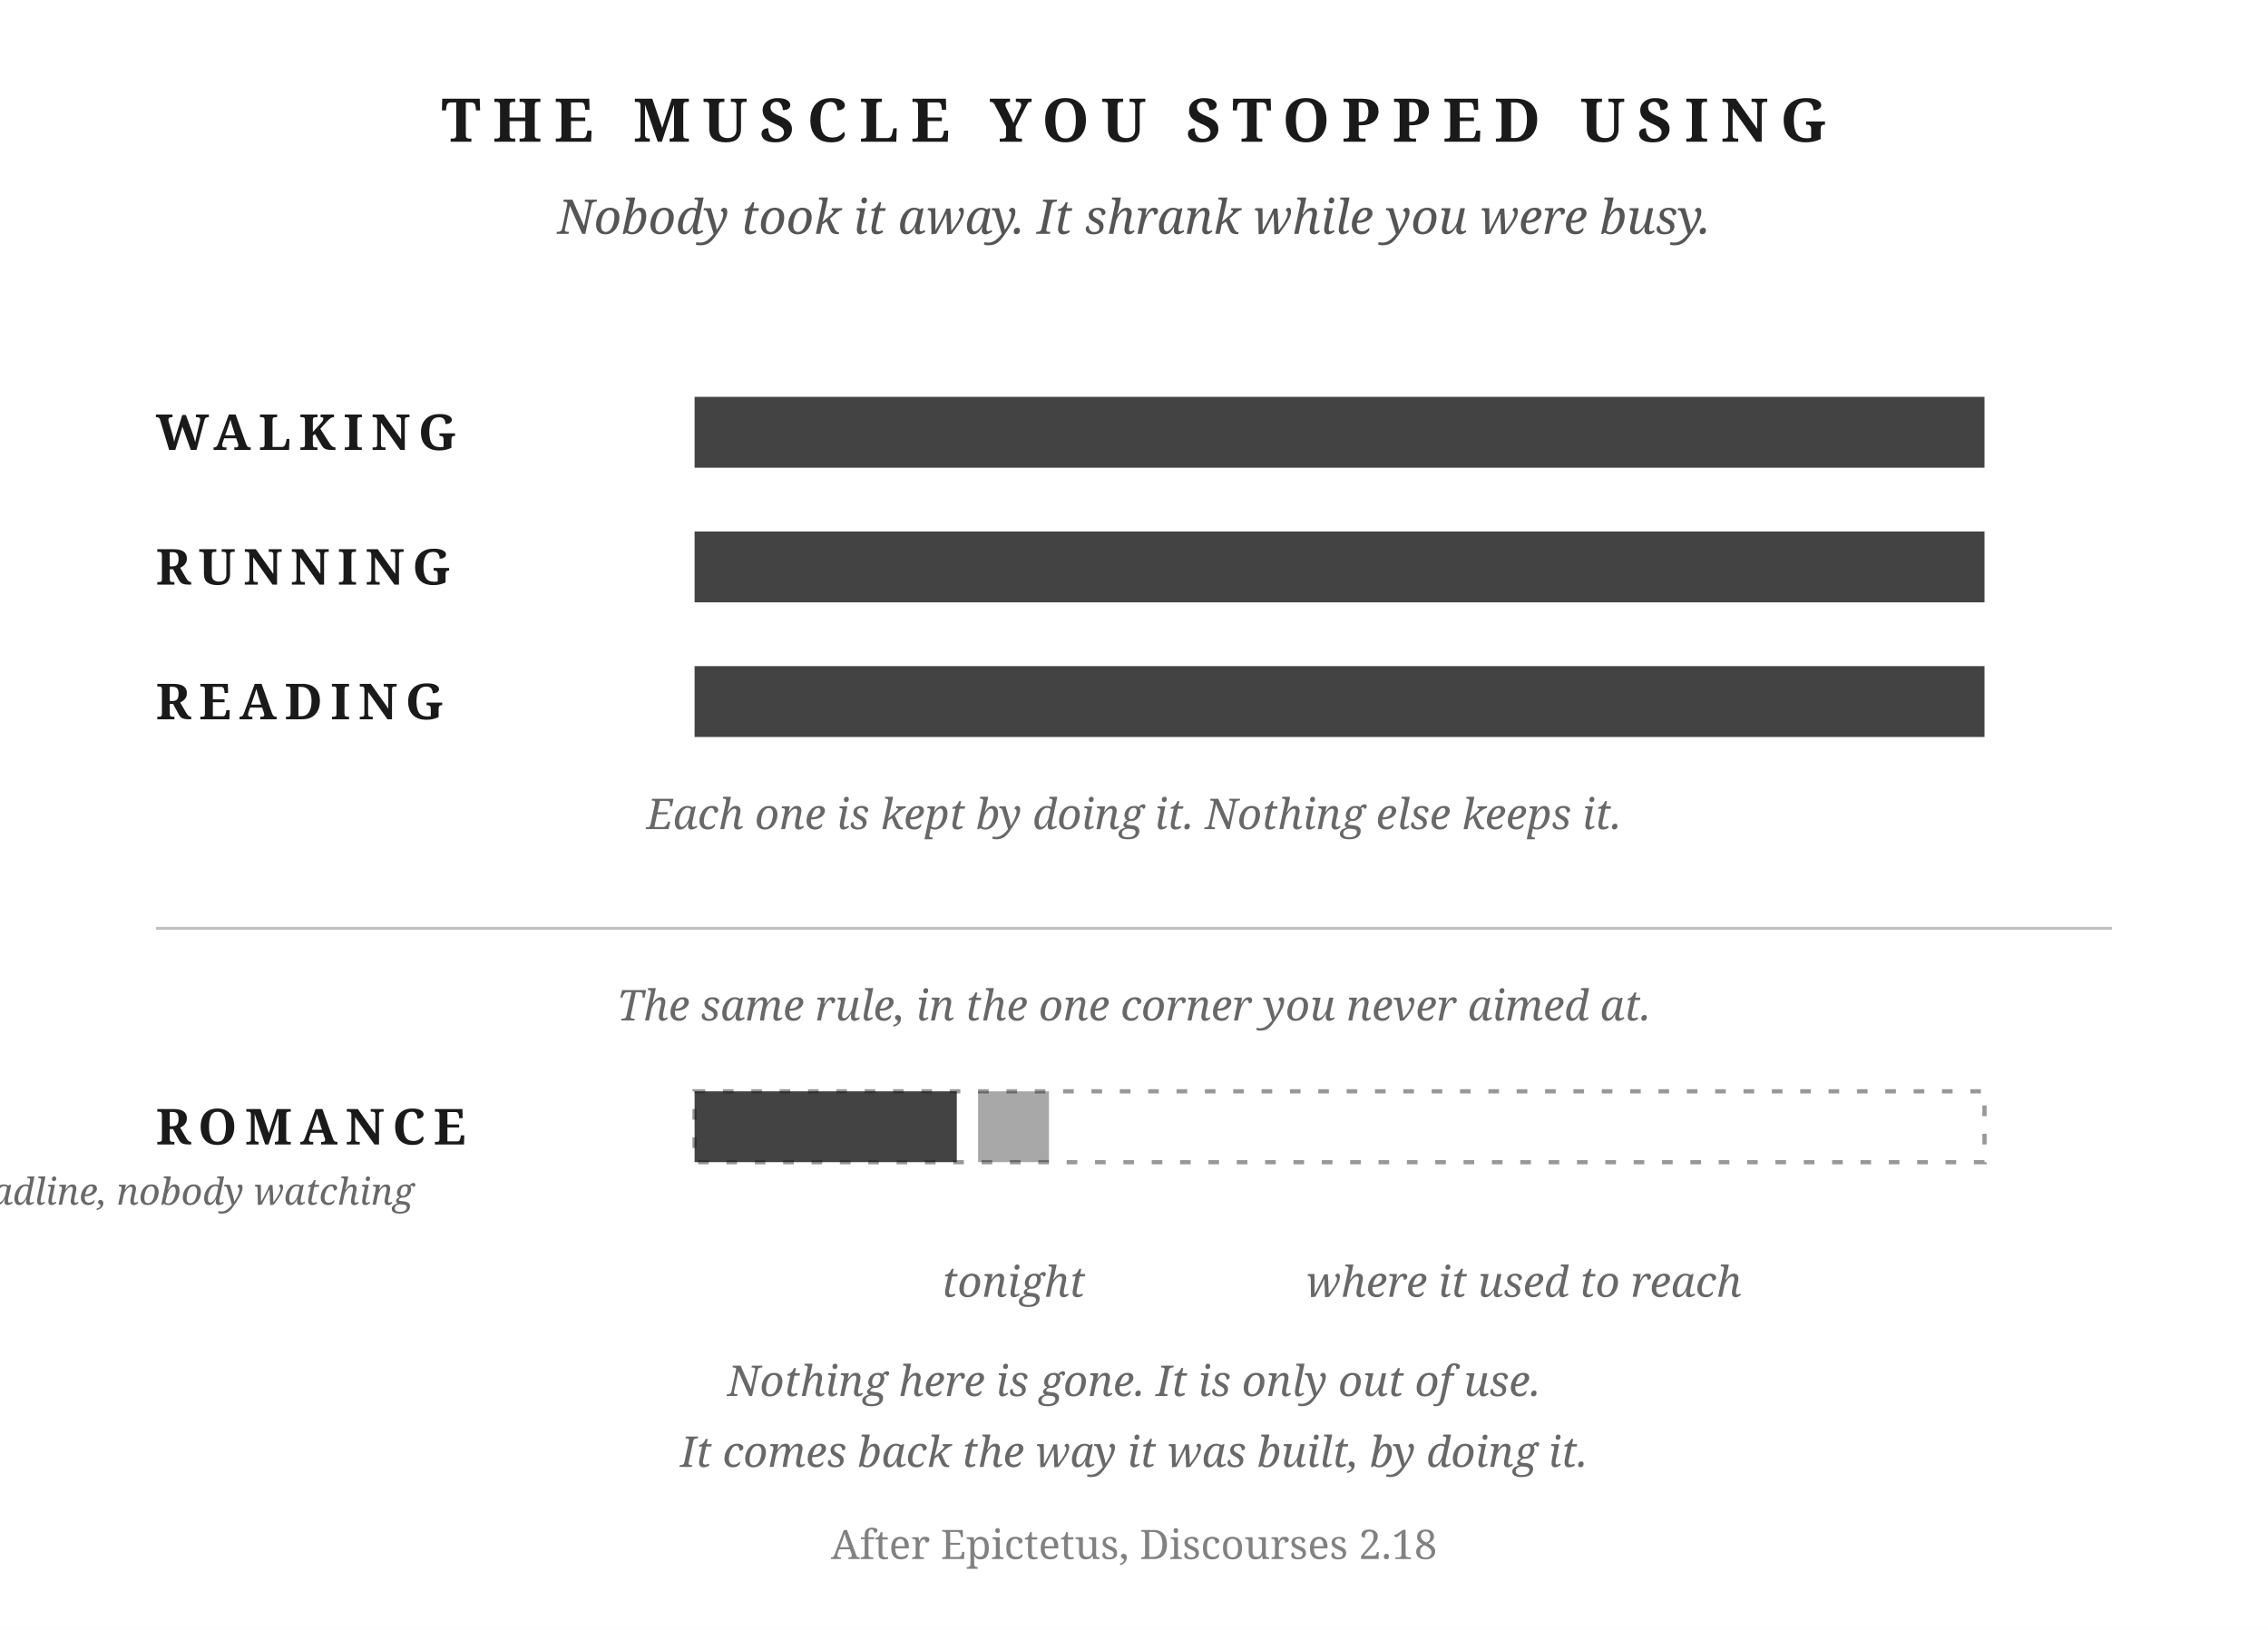
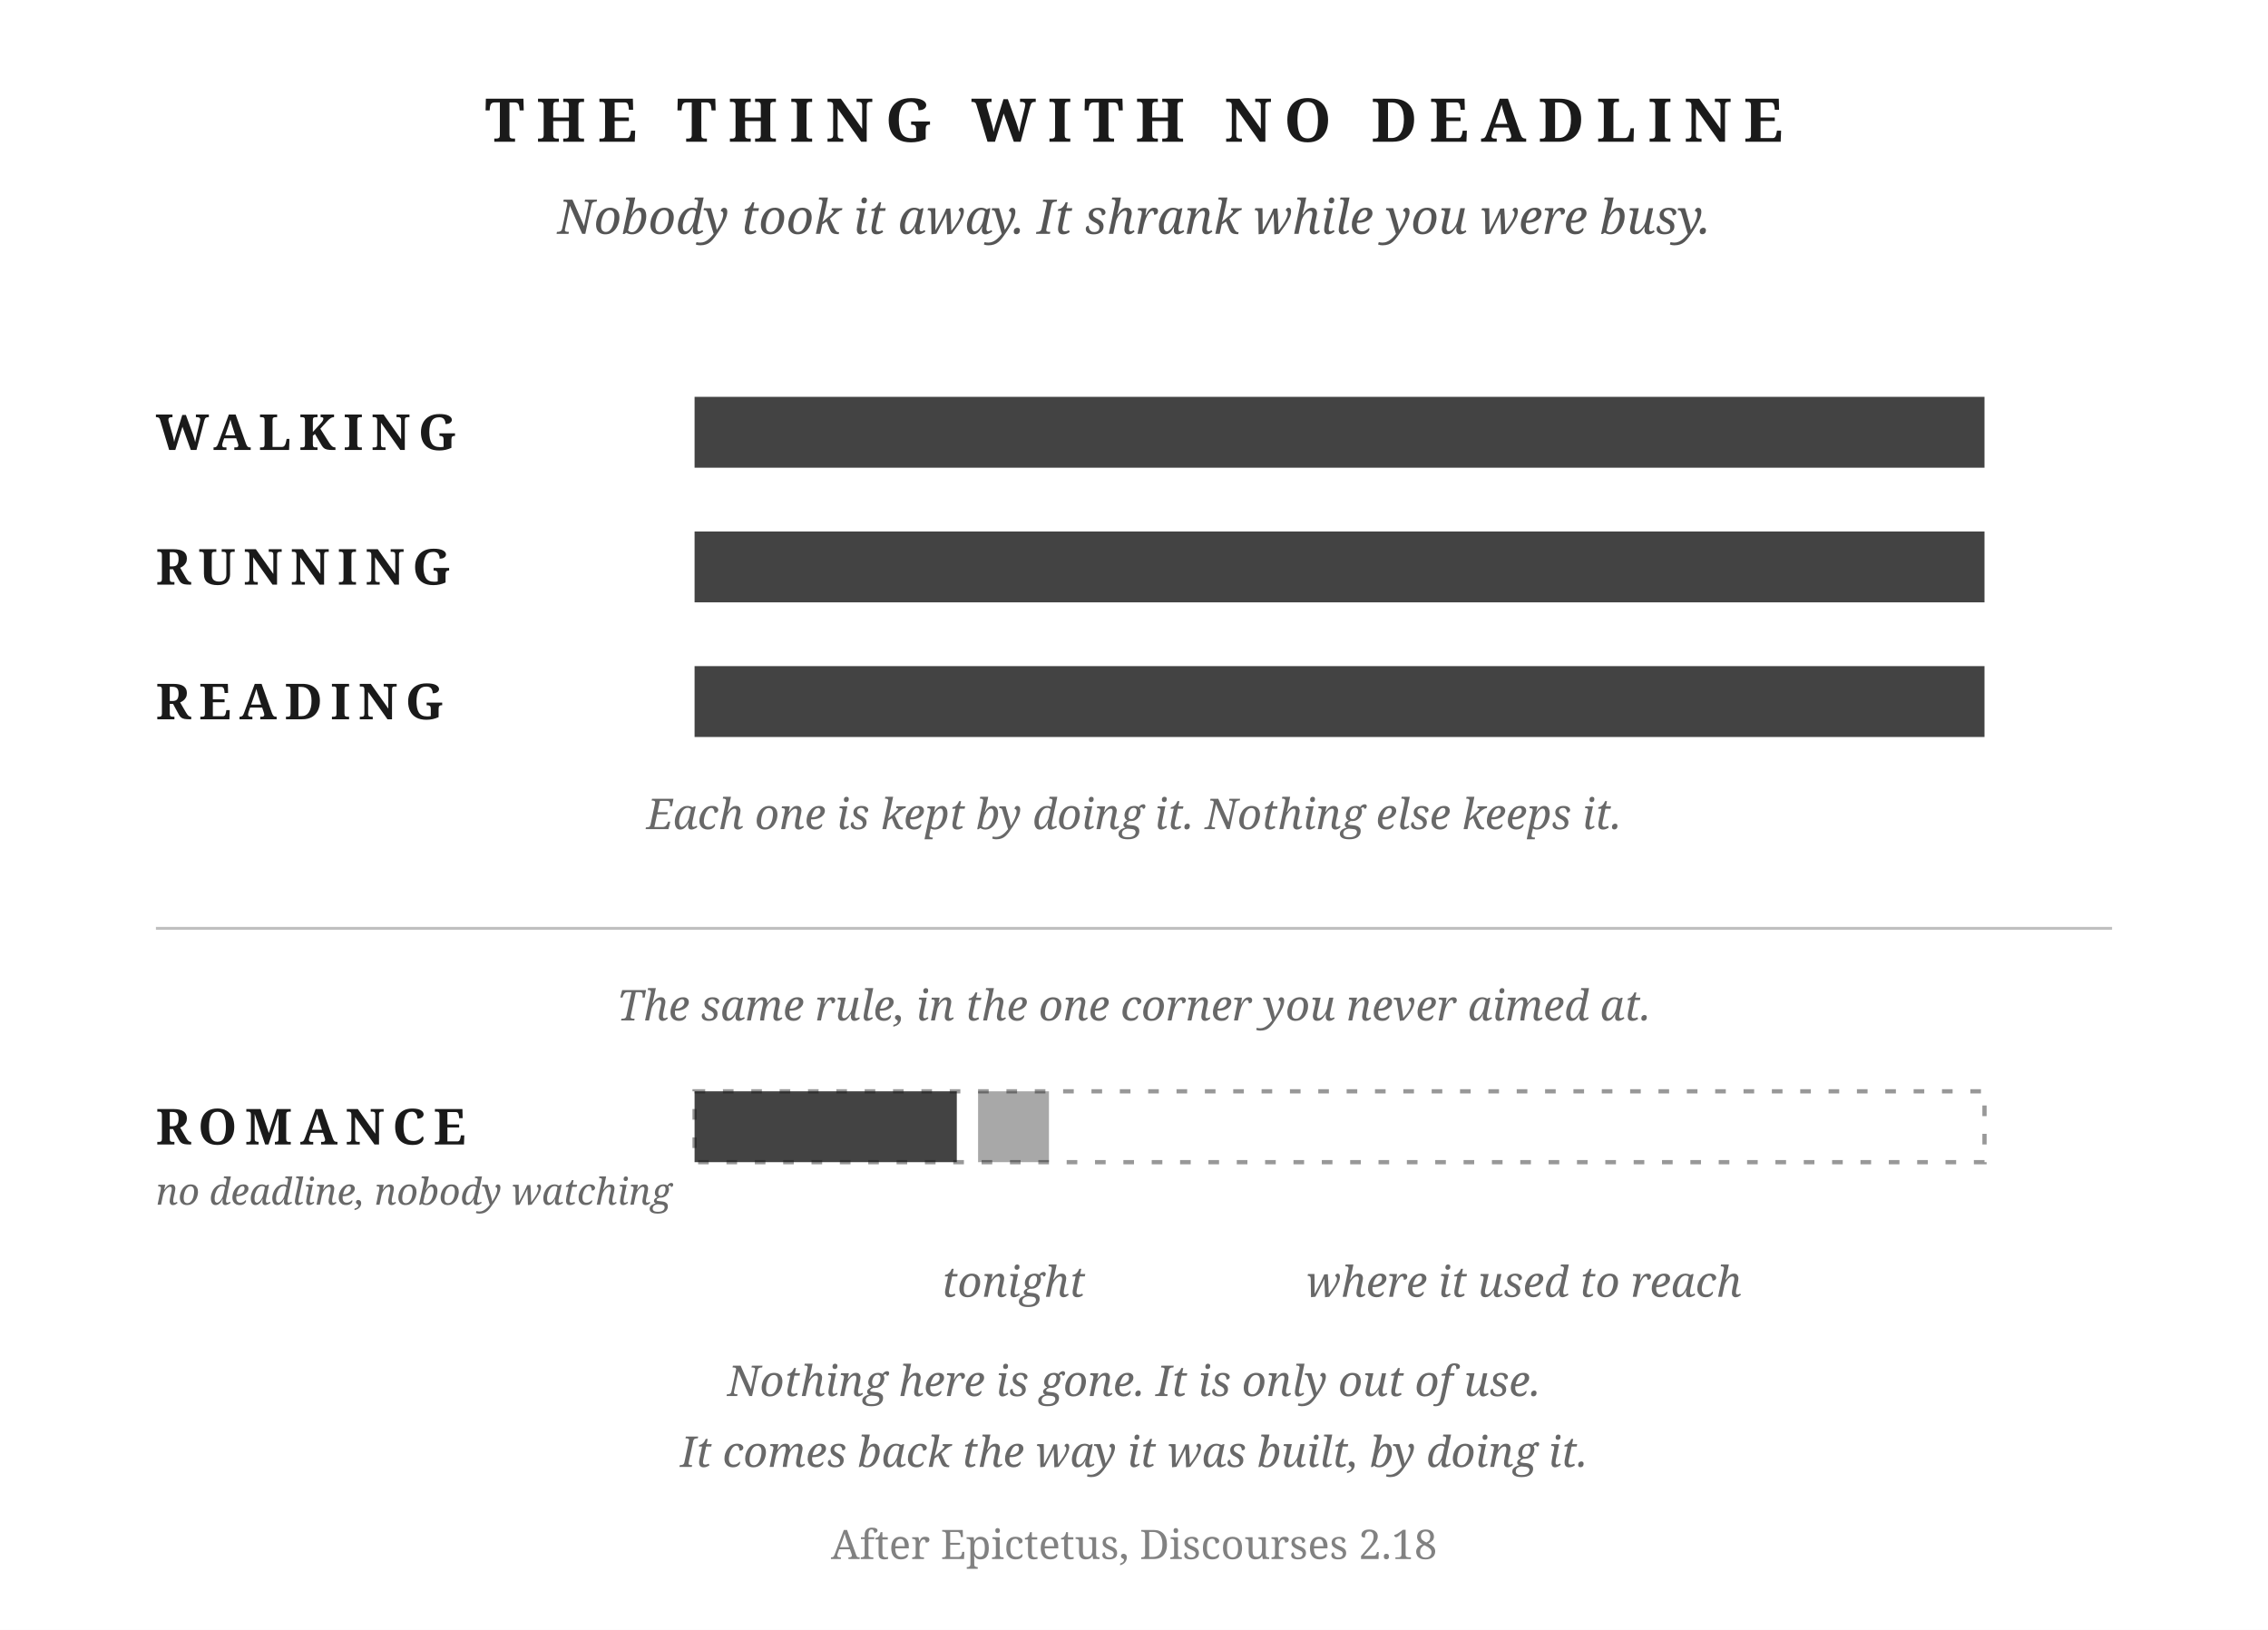
- <svg xmlns="http://www.w3.org/2000/svg" viewBox="0 0 640 460" style="color:#1a1a1a" role="img" aria-label="The Muscle You Stopped Using">
+ <svg xmlns="http://www.w3.org/2000/svg" viewBox="0 0 640 460" style="color:#1a1a1a" role="img" aria-label="The Thing With No Deadline">
  <style>
    .ttl{font:600 17px Georgia,serif;letter-spacing:.20em;text-anchor:middle}
    .sub{font:italic 13.5px Georgia,serif;text-anchor:middle;opacity:.74}
    .lbl{font:600 14px Georgia,serif;letter-spacing:.16em}
    .txt{font:14px Georgia,serif;opacity:.86}
    .cap{font:italic 12px Georgia,serif;opacity:.66;text-anchor:middle}
    .src{font:11.5px Georgia,serif;opacity:.55;text-anchor:middle}
    .rule{stroke:currentColor;stroke-width:.8;opacity:.28}
  </style>
  <rect x="0" y="0" width="640" height="460" fill="#ffffff" />
  <g fill="currentColor">
-     <text class="ttl" x="320" y="40">THE MUSCLE YOU STOPPED USING</text>
+     <text class="ttl" x="320" y="40">THE THING WITH NO DEADLINE</text>
    <text class="sub" x="320" y="66">Nobody took it away. It shrank while you were busy.</text>
  </g>
  <g fill="currentColor" opacity=".82">
    <rect x="196" y="112" width="364" height="20" />
    <rect x="196" y="150" width="364" height="20" />
    <rect x="196" y="188" width="364" height="20" />
  </g>
  <g fill="currentColor">
    <text class="lbl" x="44" y="127">WALKING</text>
    <text class="lbl" x="44" y="165">RUNNING</text>
    <text class="lbl" x="44" y="203">READING</text>
    <text class="cap" x="320" y="234">Each one is kept by doing it. Nothing else keeps it.</text>
  </g>
  <g class="rule" fill="none">
    <path d="M44 262h552" />
  </g>
  <g fill="currentColor">
    <text class="cap" x="320" y="288">The same rule, in the one corner you never aimed at.</text>
  </g>
  <g fill="none" stroke="currentColor" stroke-width="1.2" stroke-dasharray="3 5" opacity=".45">
    <rect x="196" y="308" width="364" height="20" />
  </g>
  <g fill="currentColor" opacity=".82">
    <rect x="196" y="308" width="74" height="20" />
  </g>
  <g fill="currentColor" opacity=".38">
    <rect x="276" y="308" width="20" height="20" />
  </g>
  <g fill="currentColor">
    <text class="lbl" x="44" y="323">ROMANCE</text>
-     <text class="cap" x="44" y="340" text-anchor="start" style="font-size:10.5px">no deadline, nobody watching</text>
+     <text class="cap" x="44" y="340" text-anchor="start" style="font-size:10.5px;text-anchor:start">no deadline, nobody watching</text>
    <text class="cap" x="286" y="366">tonight</text>
    <text class="cap" x="430" y="366">where it used to reach</text>
  </g>
  <g fill="currentColor">
    <text class="cap" x="320" y="394">Nothing here is gone. It is only out of use.</text>
    <text class="cap" x="320" y="414">It comes back the way it was built, by doing it.</text>
    <text class="src" x="320" y="440">After Epictetus, Discourses 2.18</text>
  </g>
</svg>
